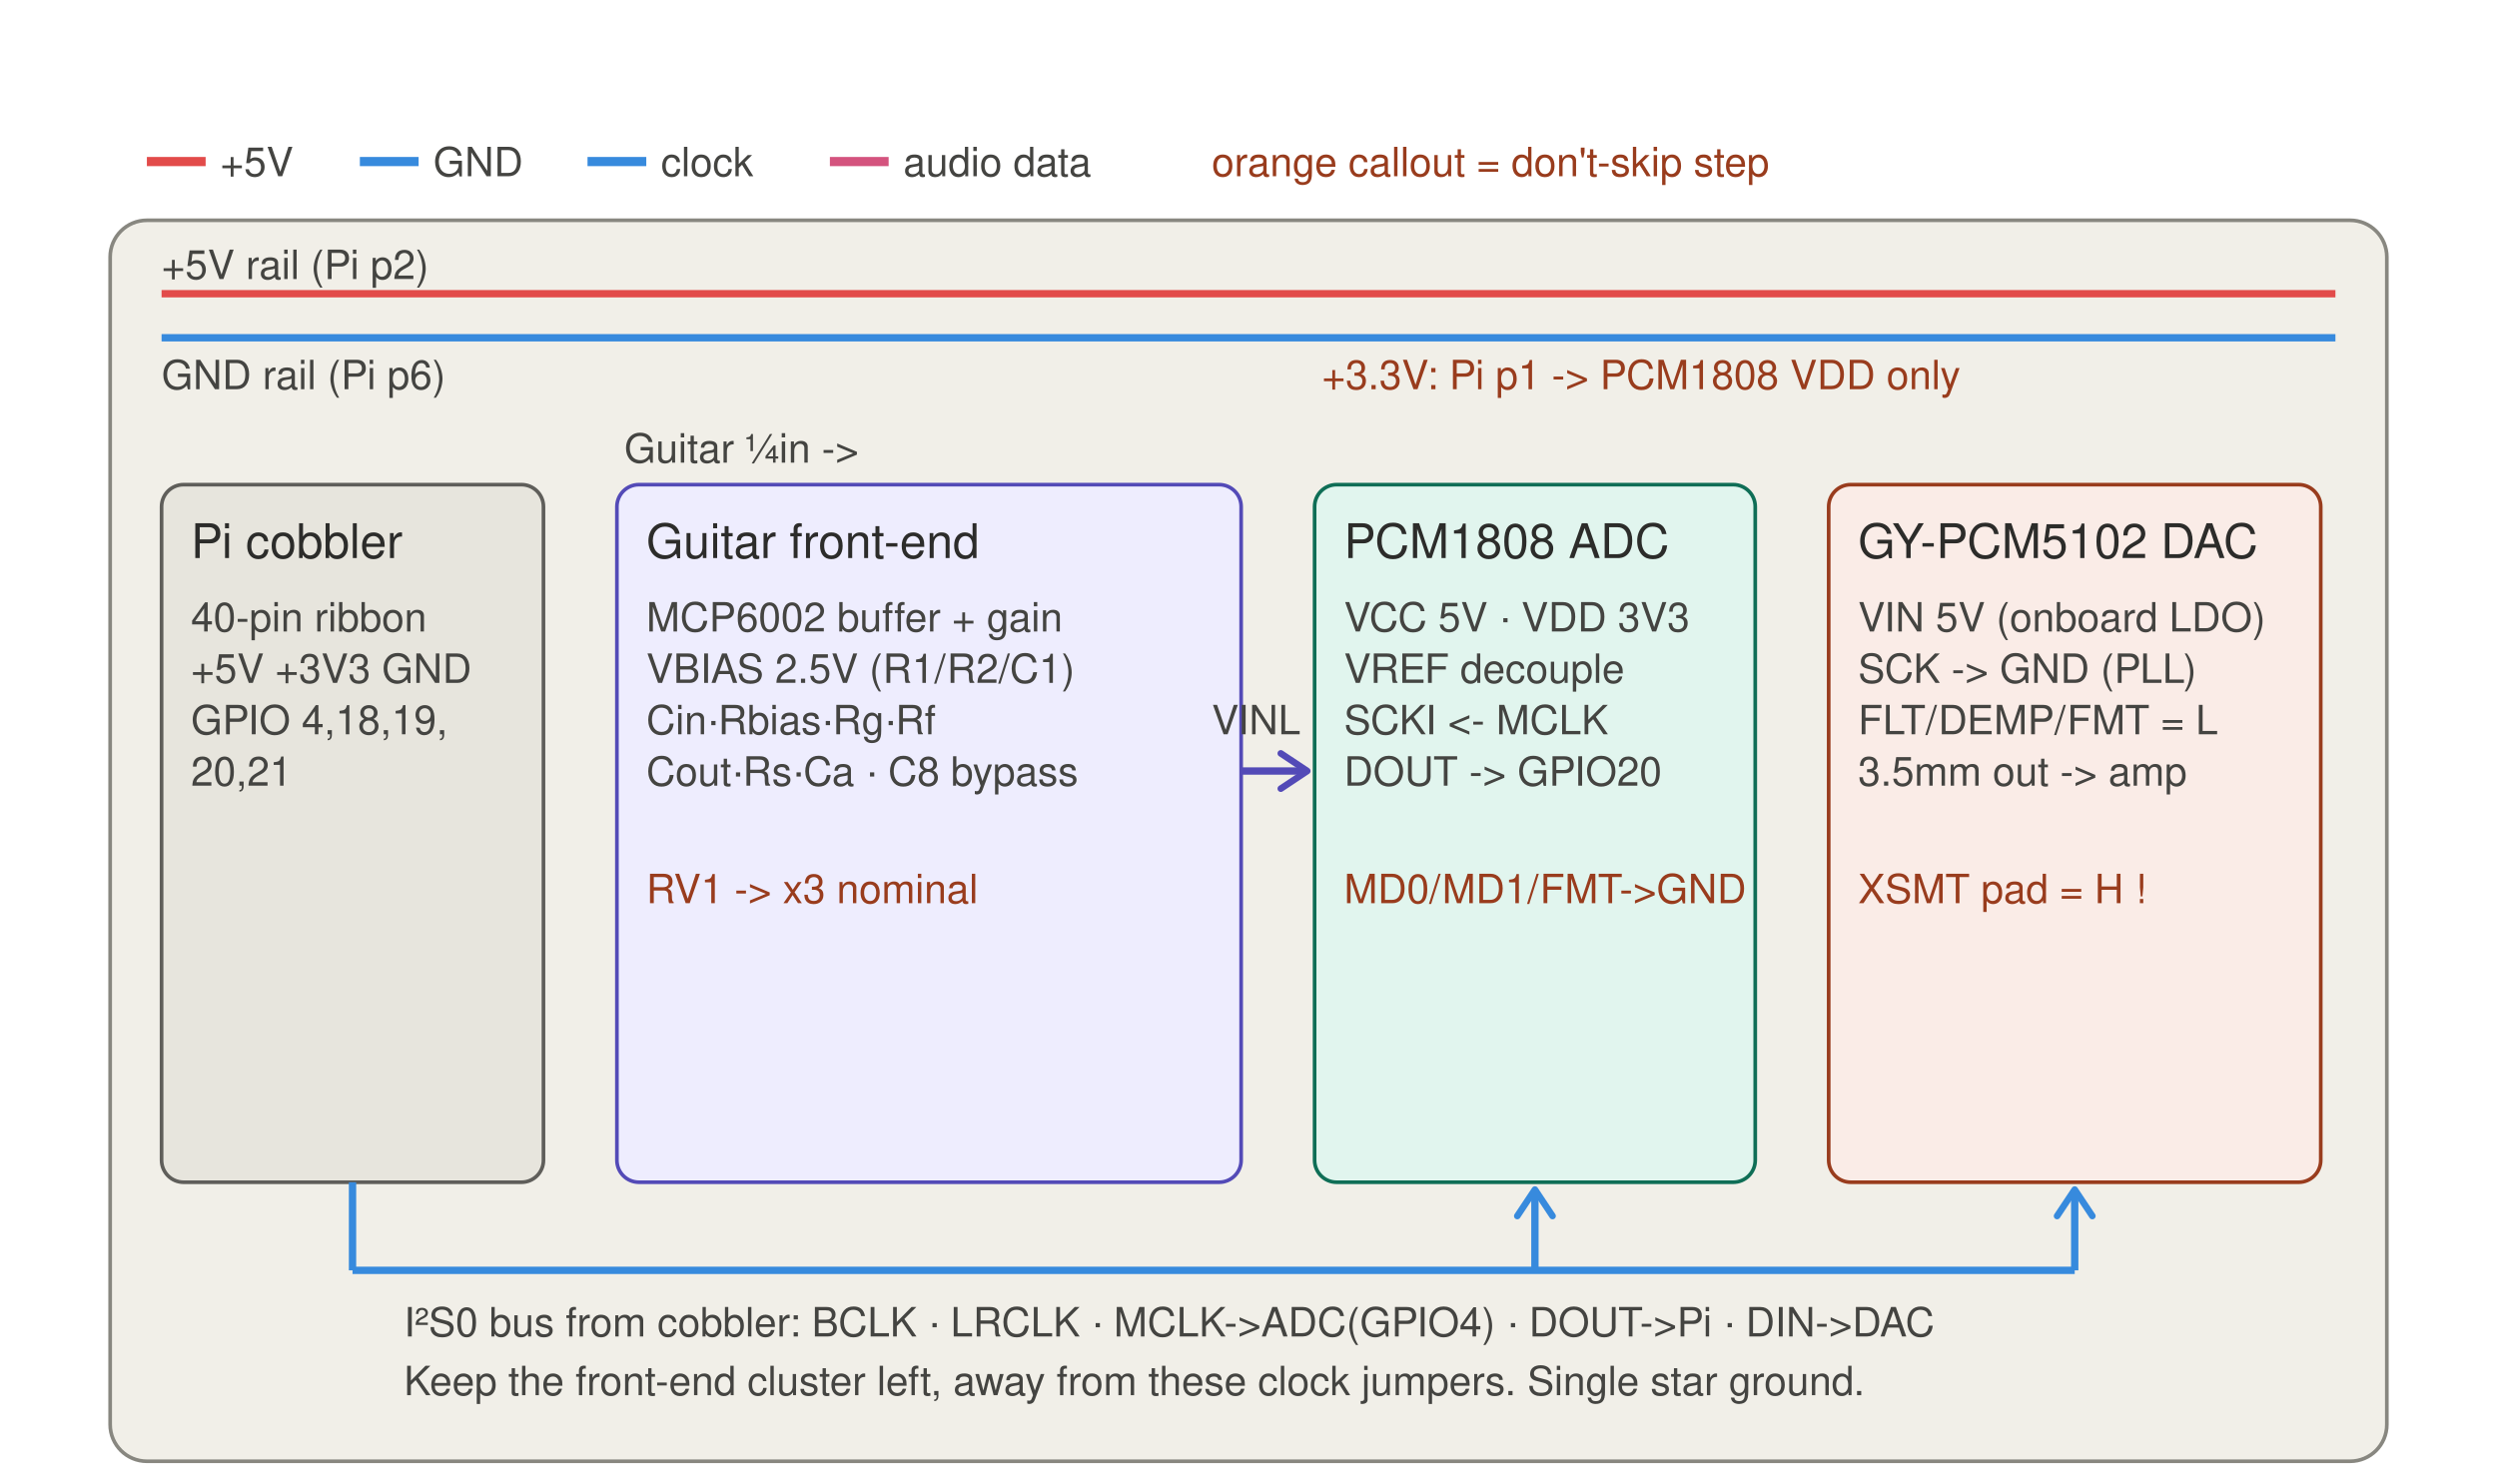
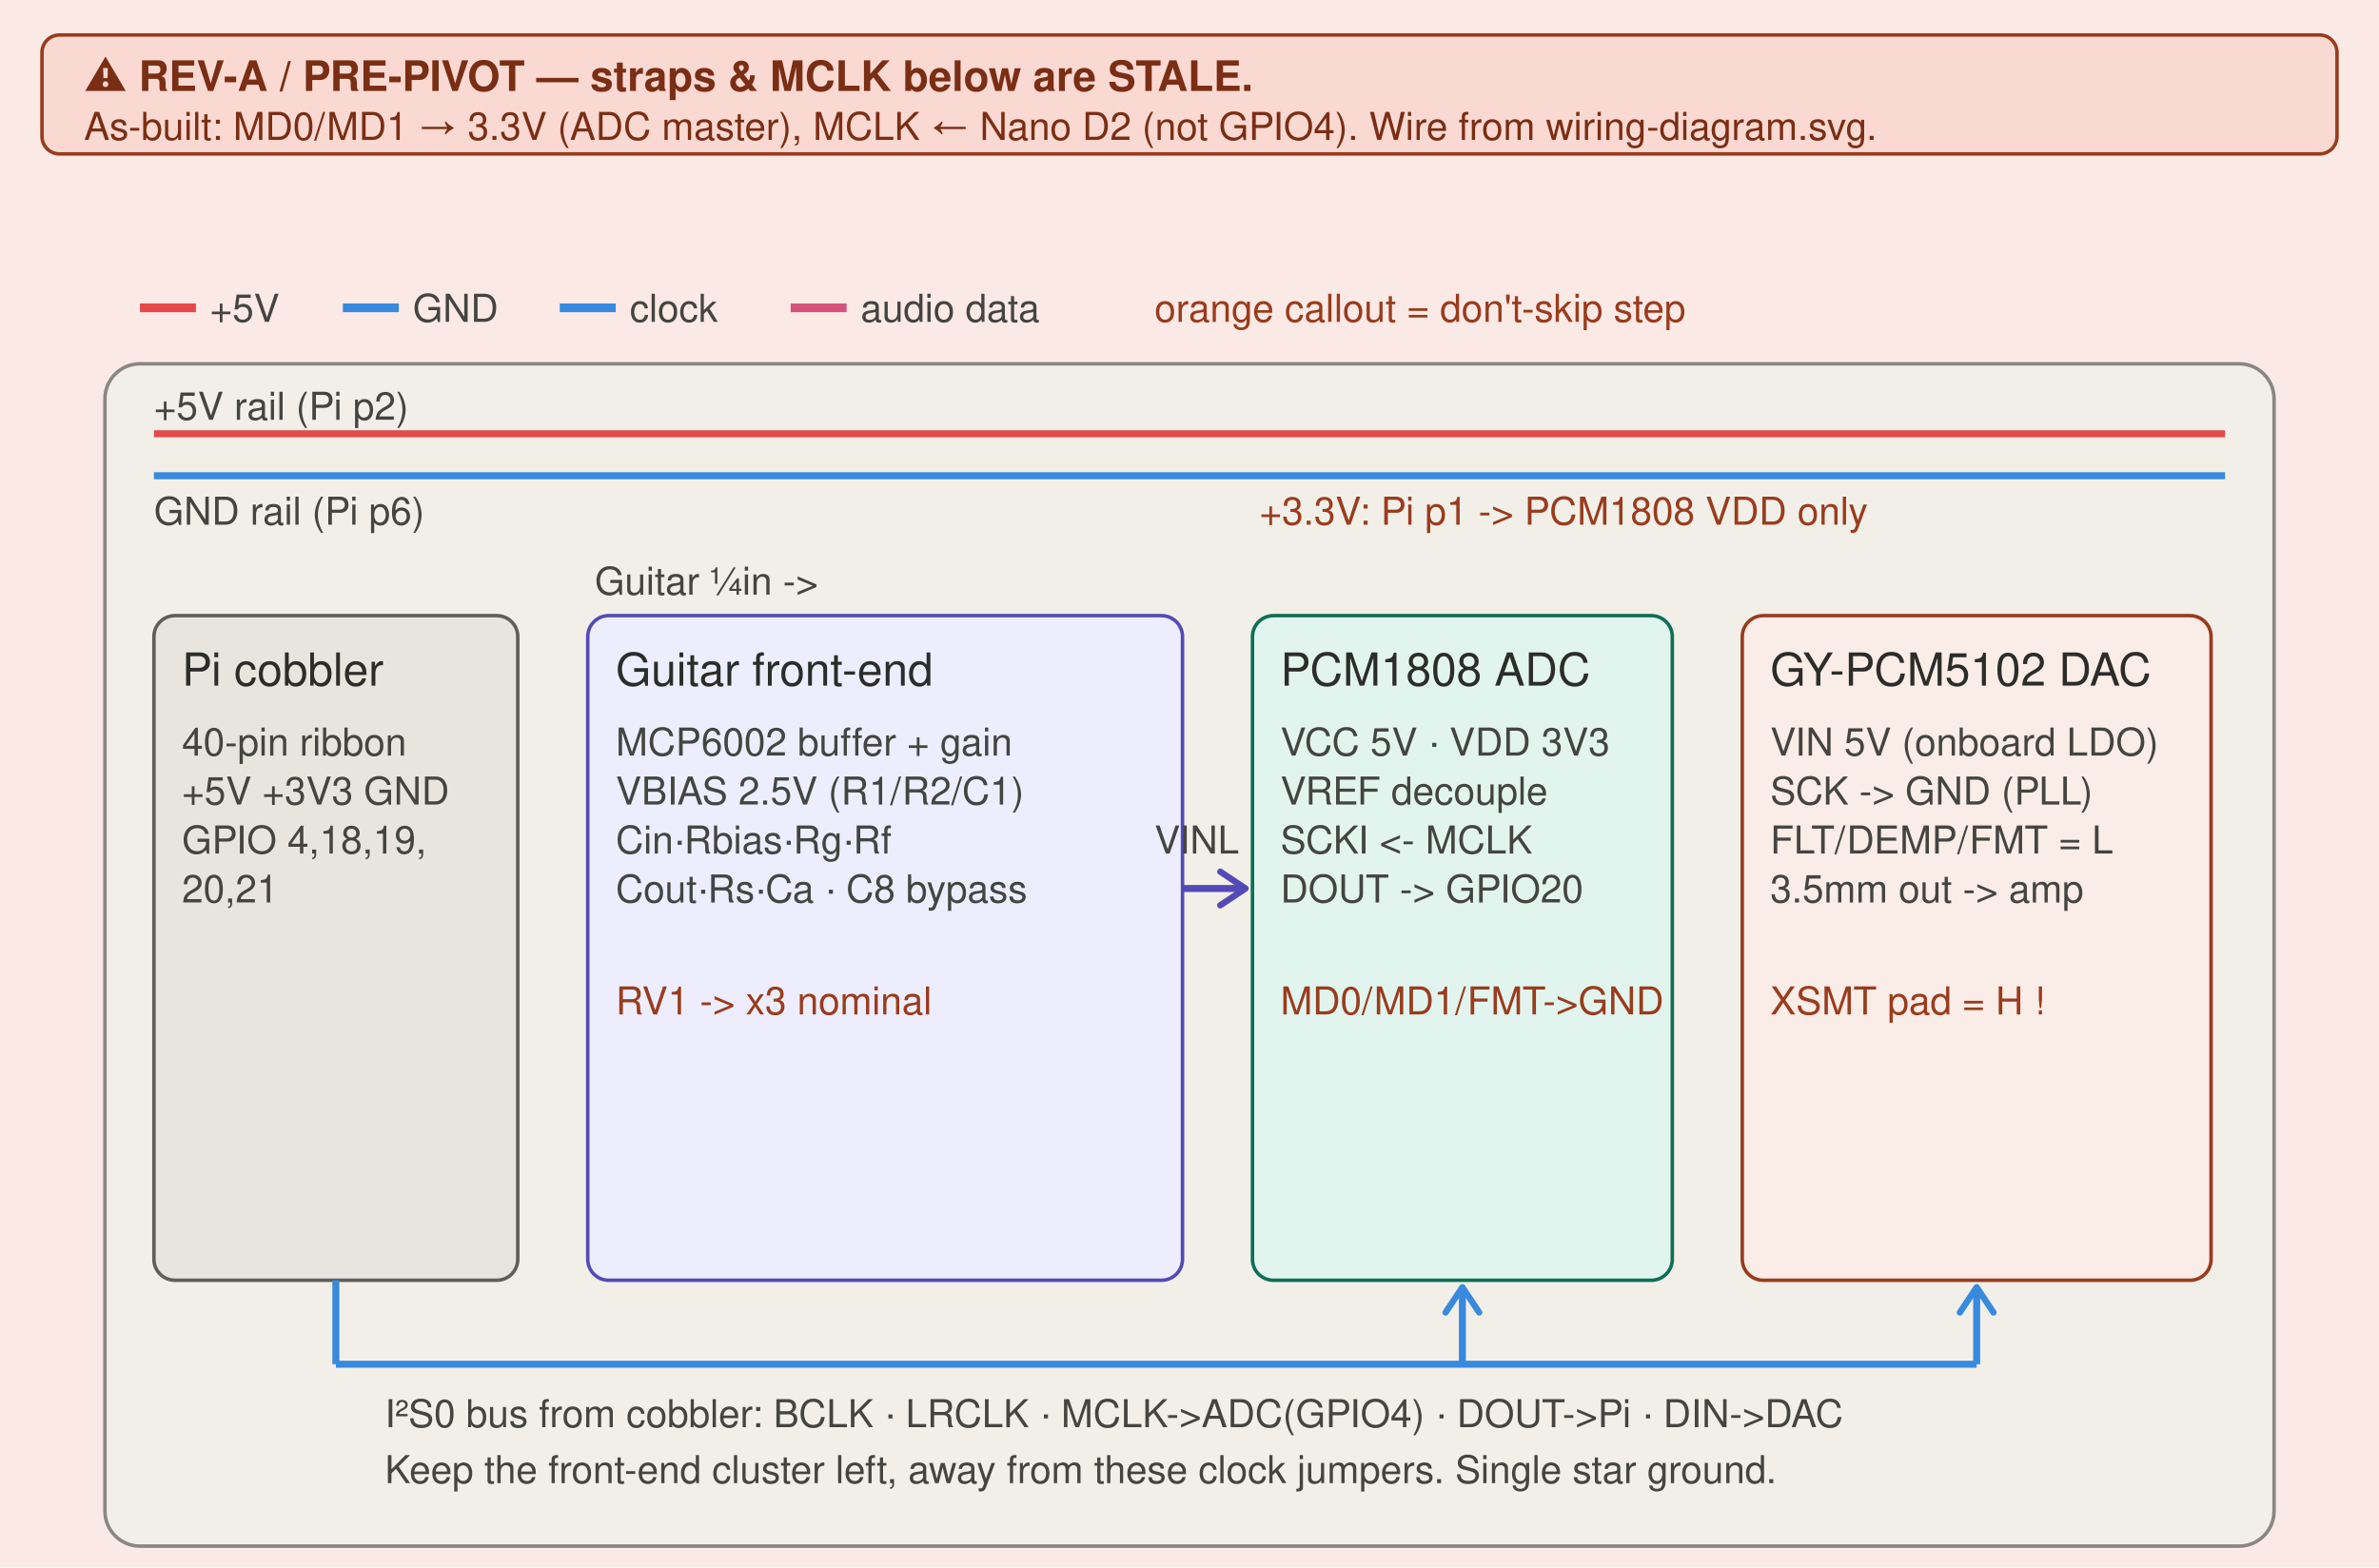
- <svg xmlns="http://www.w3.org/2000/svg" width="100%" viewBox="0 0 680 404" role="img">
-   <defs>
-     <marker id="ar" viewBox="0 0 10 10" refX="8" refY="5" markerWidth="6" markerHeight="6" orient="auto-start-reverse">
-       <path d="M2 1L8 5L2 9" fill="none" stroke="context-stroke" stroke-width="1.5" stroke-linecap="round" stroke-linejoin="round" />
-     </marker>
-   </defs>
-   <style>
+ <svg xmlns="http://www.w3.org/2000/svg" width="100%" viewBox="0 0 680 448" role="img">
+   <rect x="0" y="0" width="680" height="448" fill="#FBE9E6" />
+   <rect x="12" y="10" width="656" height="34" rx="5" fill="#FAD9D2" stroke="#993C1D" stroke-width="1" />
+   <text x="24" y="26" style="font-family:-apple-system,Helvetica,Arial,sans-serif;font-size:12px;font-weight:600;fill:#7A2E14">⚠ REV-A / PRE-PIVOT — straps &amp; MCLK below are STALE.</text>
+   <text x="24" y="40" style="font-family:-apple-system,Helvetica,Arial,sans-serif;font-size:11px;fill:#7A2E14">As-built: MD0/MD1 → 3.3V (ADC master), MCLK ← Nano D2 (not GPIO4). Wire from wiring-diagram.svg.</text>
+   <g transform="translate(0,44)">
+     <defs>
+       <marker id="ar" viewBox="0 0 10 10" refX="8" refY="5" markerWidth="6" markerHeight="6" orient="auto-start-reverse">
+         <path d="M2 1L8 5L2 9" fill="none" stroke="context-stroke" stroke-width="1.5" stroke-linecap="round" stroke-linejoin="round" />
+       </marker>
+     </defs>
+     <style>
text{font-family:-apple-system,Helvetica,Arial,sans-serif;fill:#2C2C2A}
.t{font-size:13px;font-weight:500}.ts{font-size:11px;fill:#444441}.acc{font-size:11px;font-weight:500;fill:#993C1D}
.board{fill:#F1EFE8;stroke:#888780;stroke-width:1}
.gray{fill:#E7E5DD;stroke:#5F5E5A}.teal{fill:#E1F5EE;stroke:#0F6E56}.coral{fill:#FAECE7;stroke:#993C1D}.purple{fill:#EEEDFE;stroke:#534AB7}
rect[class]{stroke-width:1}
</style>
-   <line x1="40" y1="44" x2="56" y2="44" stroke="#E24B4A" stroke-width="2.5" />
-   <text class="ts" x="60" y="48">+5V</text>
-   <line x1="98" y1="44" x2="114" y2="44" stroke="#378ADD" stroke-width="2.5" />
-   <text class="ts" x="118" y="48">GND</text>
-   <line x1="160" y1="44" x2="176" y2="44" stroke="#378ADD" stroke-width="2.5" />
-   <text class="ts" x="180" y="48">clock</text>
-   <line x1="226" y1="44" x2="242" y2="44" stroke="#D4537E" stroke-width="2.5" />
-   <text class="ts" x="246" y="48">audio data</text>
-   <text class="acc" x="330" y="48">orange callout = don't-skip step</text>
-   <rect class="board" x="30" y="60" width="620" height="338" rx="10" />
-   <line x1="44" y1="80" x2="636" y2="80" stroke="#E24B4A" stroke-width="2" />
-   <text class="ts" x="44" y="76">+5V rail (Pi p2)</text>
-   <line x1="44" y1="92" x2="636" y2="92" stroke="#378ADD" stroke-width="2" />
-   <text class="ts" x="44" y="106">GND rail (Pi p6)</text>
-   <text class="acc" x="360" y="106" fill="#854F0B">+3.3V: Pi p1 -&gt; PCM1808 VDD only</text>
-   <rect class="gray" x="44" y="132" width="104" height="190" rx="6" />
-   <text class="t" x="52" y="152">Pi cobbler</text>
-   <text class="ts" x="52" y="172">40-pin ribbon<tspan x="52" dy="14">+5V +3V3 GND</tspan>
-     <tspan x="52" dy="14">GPIO 4,18,19,</tspan>
-     <tspan x="52" dy="14">20,21</tspan>
-   </text>
-   <text class="ts" x="170" y="126">Guitar ¼in -&gt;</text>
-   <rect class="purple" x="168" y="132" width="170" height="190" rx="6" />
-   <text class="t" x="176" y="152">Guitar front-end</text>
-   <text class="ts" x="176" y="172">MCP6002 buffer + gain<tspan x="176" dy="14">VBIAS 2.5V (R1/R2/C1)</tspan>
-     <tspan x="176" dy="14">Cin·Rbias·Rg·Rf</tspan>
-     <tspan x="176" dy="14">Cout·Rs·Ca · C8 bypass</tspan>
-   </text>
-   <text class="acc" x="176" y="246" fill="#534AB7">RV1 -&gt; x3 nominal</text>
-   <rect class="teal" x="358" y="132" width="120" height="190" rx="6" />
-   <text class="t" x="366" y="152">PCM1808 ADC</text>
-   <text class="ts" x="366" y="172">VCC 5V · VDD 3V3<tspan x="366" dy="14">VREF decouple</tspan>
-     <tspan x="366" dy="14">SCKI &lt;- MCLK</tspan>
-     <tspan x="366" dy="14">DOUT -&gt; GPIO20</tspan>
-   </text>
-   <text class="acc" x="366" y="246">MD0/MD1/FMT-&gt;GND</text>
-   <rect class="coral" x="498" y="132" width="134" height="190" rx="6" />
-   <text class="t" x="506" y="152">GY-PCM5102 DAC</text>
-   <text class="ts" x="506" y="172">VIN 5V (onboard LDO)<tspan x="506" dy="14">SCK -&gt; GND (PLL)</tspan>
-     <tspan x="506" dy="14">FLT/DEMP/FMT = L</tspan>
-     <tspan x="506" dy="14">3.5mm out -&gt; amp</tspan>
-   </text>
-   <text class="acc" x="506" y="246">XSMT pad = H !</text>
-   <line x1="338" y1="210" x2="356" y2="210" stroke="#534AB7" stroke-width="2" marker-end="url(#ar)" />
-   <text class="ts" x="330" y="200">VINL</text>
-   <line x1="96" y1="322" x2="96" y2="346" stroke="#378ADD" stroke-width="2" />
-   <line x1="96" y1="346" x2="565" y2="346" stroke="#378ADD" stroke-width="2" />
-   <line x1="418" y1="346" x2="418" y2="324" stroke="#378ADD" stroke-width="2" marker-end="url(#ar)" />
-   <line x1="565" y1="346" x2="565" y2="324" stroke="#378ADD" stroke-width="2" marker-end="url(#ar)" />
-   <text class="ts" x="110" y="364">I²S0 bus from cobbler: BCLK · LRCLK · MCLK-&gt;ADC(GPIO4) · DOUT-&gt;Pi · DIN-&gt;DAC</text>
-   <text class="ts" x="110" y="380">Keep the front-end cluster left, away from these clock jumpers. Single star ground.</text>
+     <line x1="40" y1="44" x2="56" y2="44" stroke="#E24B4A" stroke-width="2.5" />
+     <text class="ts" x="60" y="48">+5V</text>
+     <line x1="98" y1="44" x2="114" y2="44" stroke="#378ADD" stroke-width="2.5" />
+     <text class="ts" x="118" y="48">GND</text>
+     <line x1="160" y1="44" x2="176" y2="44" stroke="#378ADD" stroke-width="2.5" />
+     <text class="ts" x="180" y="48">clock</text>
+     <line x1="226" y1="44" x2="242" y2="44" stroke="#D4537E" stroke-width="2.5" />
+     <text class="ts" x="246" y="48">audio data</text>
+     <text class="acc" x="330" y="48">orange callout = don't-skip step</text>
+     <rect class="board" x="30" y="60" width="620" height="338" rx="10" />
+     <line x1="44" y1="80" x2="636" y2="80" stroke="#E24B4A" stroke-width="2" />
+     <text class="ts" x="44" y="76">+5V rail (Pi p2)</text>
+     <line x1="44" y1="92" x2="636" y2="92" stroke="#378ADD" stroke-width="2" />
+     <text class="ts" x="44" y="106">GND rail (Pi p6)</text>
+     <text class="acc" x="360" y="106" fill="#854F0B">+3.3V: Pi p1 -&gt; PCM1808 VDD only</text>
+     <rect class="gray" x="44" y="132" width="104" height="190" rx="6" />
+     <text class="t" x="52" y="152">Pi cobbler</text>
+     <text class="ts" x="52" y="172">40-pin ribbon<tspan x="52" dy="14">+5V +3V3 GND</tspan>
+       <tspan x="52" dy="14">GPIO 4,18,19,</tspan>
+       <tspan x="52" dy="14">20,21</tspan>
+     </text>
+     <text class="ts" x="170" y="126">Guitar ¼in -&gt;</text>
+     <rect class="purple" x="168" y="132" width="170" height="190" rx="6" />
+     <text class="t" x="176" y="152">Guitar front-end</text>
+     <text class="ts" x="176" y="172">MCP6002 buffer + gain<tspan x="176" dy="14">VBIAS 2.5V (R1/R2/C1)</tspan>
+       <tspan x="176" dy="14">Cin·Rbias·Rg·Rf</tspan>
+       <tspan x="176" dy="14">Cout·Rs·Ca · C8 bypass</tspan>
+     </text>
+     <text class="acc" x="176" y="246" fill="#534AB7">RV1 -&gt; x3 nominal</text>
+     <rect class="teal" x="358" y="132" width="120" height="190" rx="6" />
+     <text class="t" x="366" y="152">PCM1808 ADC</text>
+     <text class="ts" x="366" y="172">VCC 5V · VDD 3V3<tspan x="366" dy="14">VREF decouple</tspan>
+       <tspan x="366" dy="14">SCKI &lt;- MCLK</tspan>
+       <tspan x="366" dy="14">DOUT -&gt; GPIO20</tspan>
+     </text>
+     <text class="acc" x="366" y="246">MD0/MD1/FMT-&gt;GND</text>
+     <rect class="coral" x="498" y="132" width="134" height="190" rx="6" />
+     <text class="t" x="506" y="152">GY-PCM5102 DAC</text>
+     <text class="ts" x="506" y="172">VIN 5V (onboard LDO)<tspan x="506" dy="14">SCK -&gt; GND (PLL)</tspan>
+       <tspan x="506" dy="14">FLT/DEMP/FMT = L</tspan>
+       <tspan x="506" dy="14">3.5mm out -&gt; amp</tspan>
+     </text>
+     <text class="acc" x="506" y="246">XSMT pad = H !</text>
+     <line x1="338" y1="210" x2="356" y2="210" stroke="#534AB7" stroke-width="2" marker-end="url(#ar)" />
+     <text class="ts" x="330" y="200">VINL</text>
+     <line x1="96" y1="322" x2="96" y2="346" stroke="#378ADD" stroke-width="2" />
+     <line x1="96" y1="346" x2="565" y2="346" stroke="#378ADD" stroke-width="2" />
+     <line x1="418" y1="346" x2="418" y2="324" stroke="#378ADD" stroke-width="2" marker-end="url(#ar)" />
+     <line x1="565" y1="346" x2="565" y2="324" stroke="#378ADD" stroke-width="2" marker-end="url(#ar)" />
+     <text class="ts" x="110" y="364">I²S0 bus from cobbler: BCLK · LRCLK · MCLK-&gt;ADC(GPIO4) · DOUT-&gt;Pi · DIN-&gt;DAC</text>
+     <text class="ts" x="110" y="380">Keep the front-end cluster left, away from these clock jumpers. Single star ground.</text>
+   </g>
</svg>
